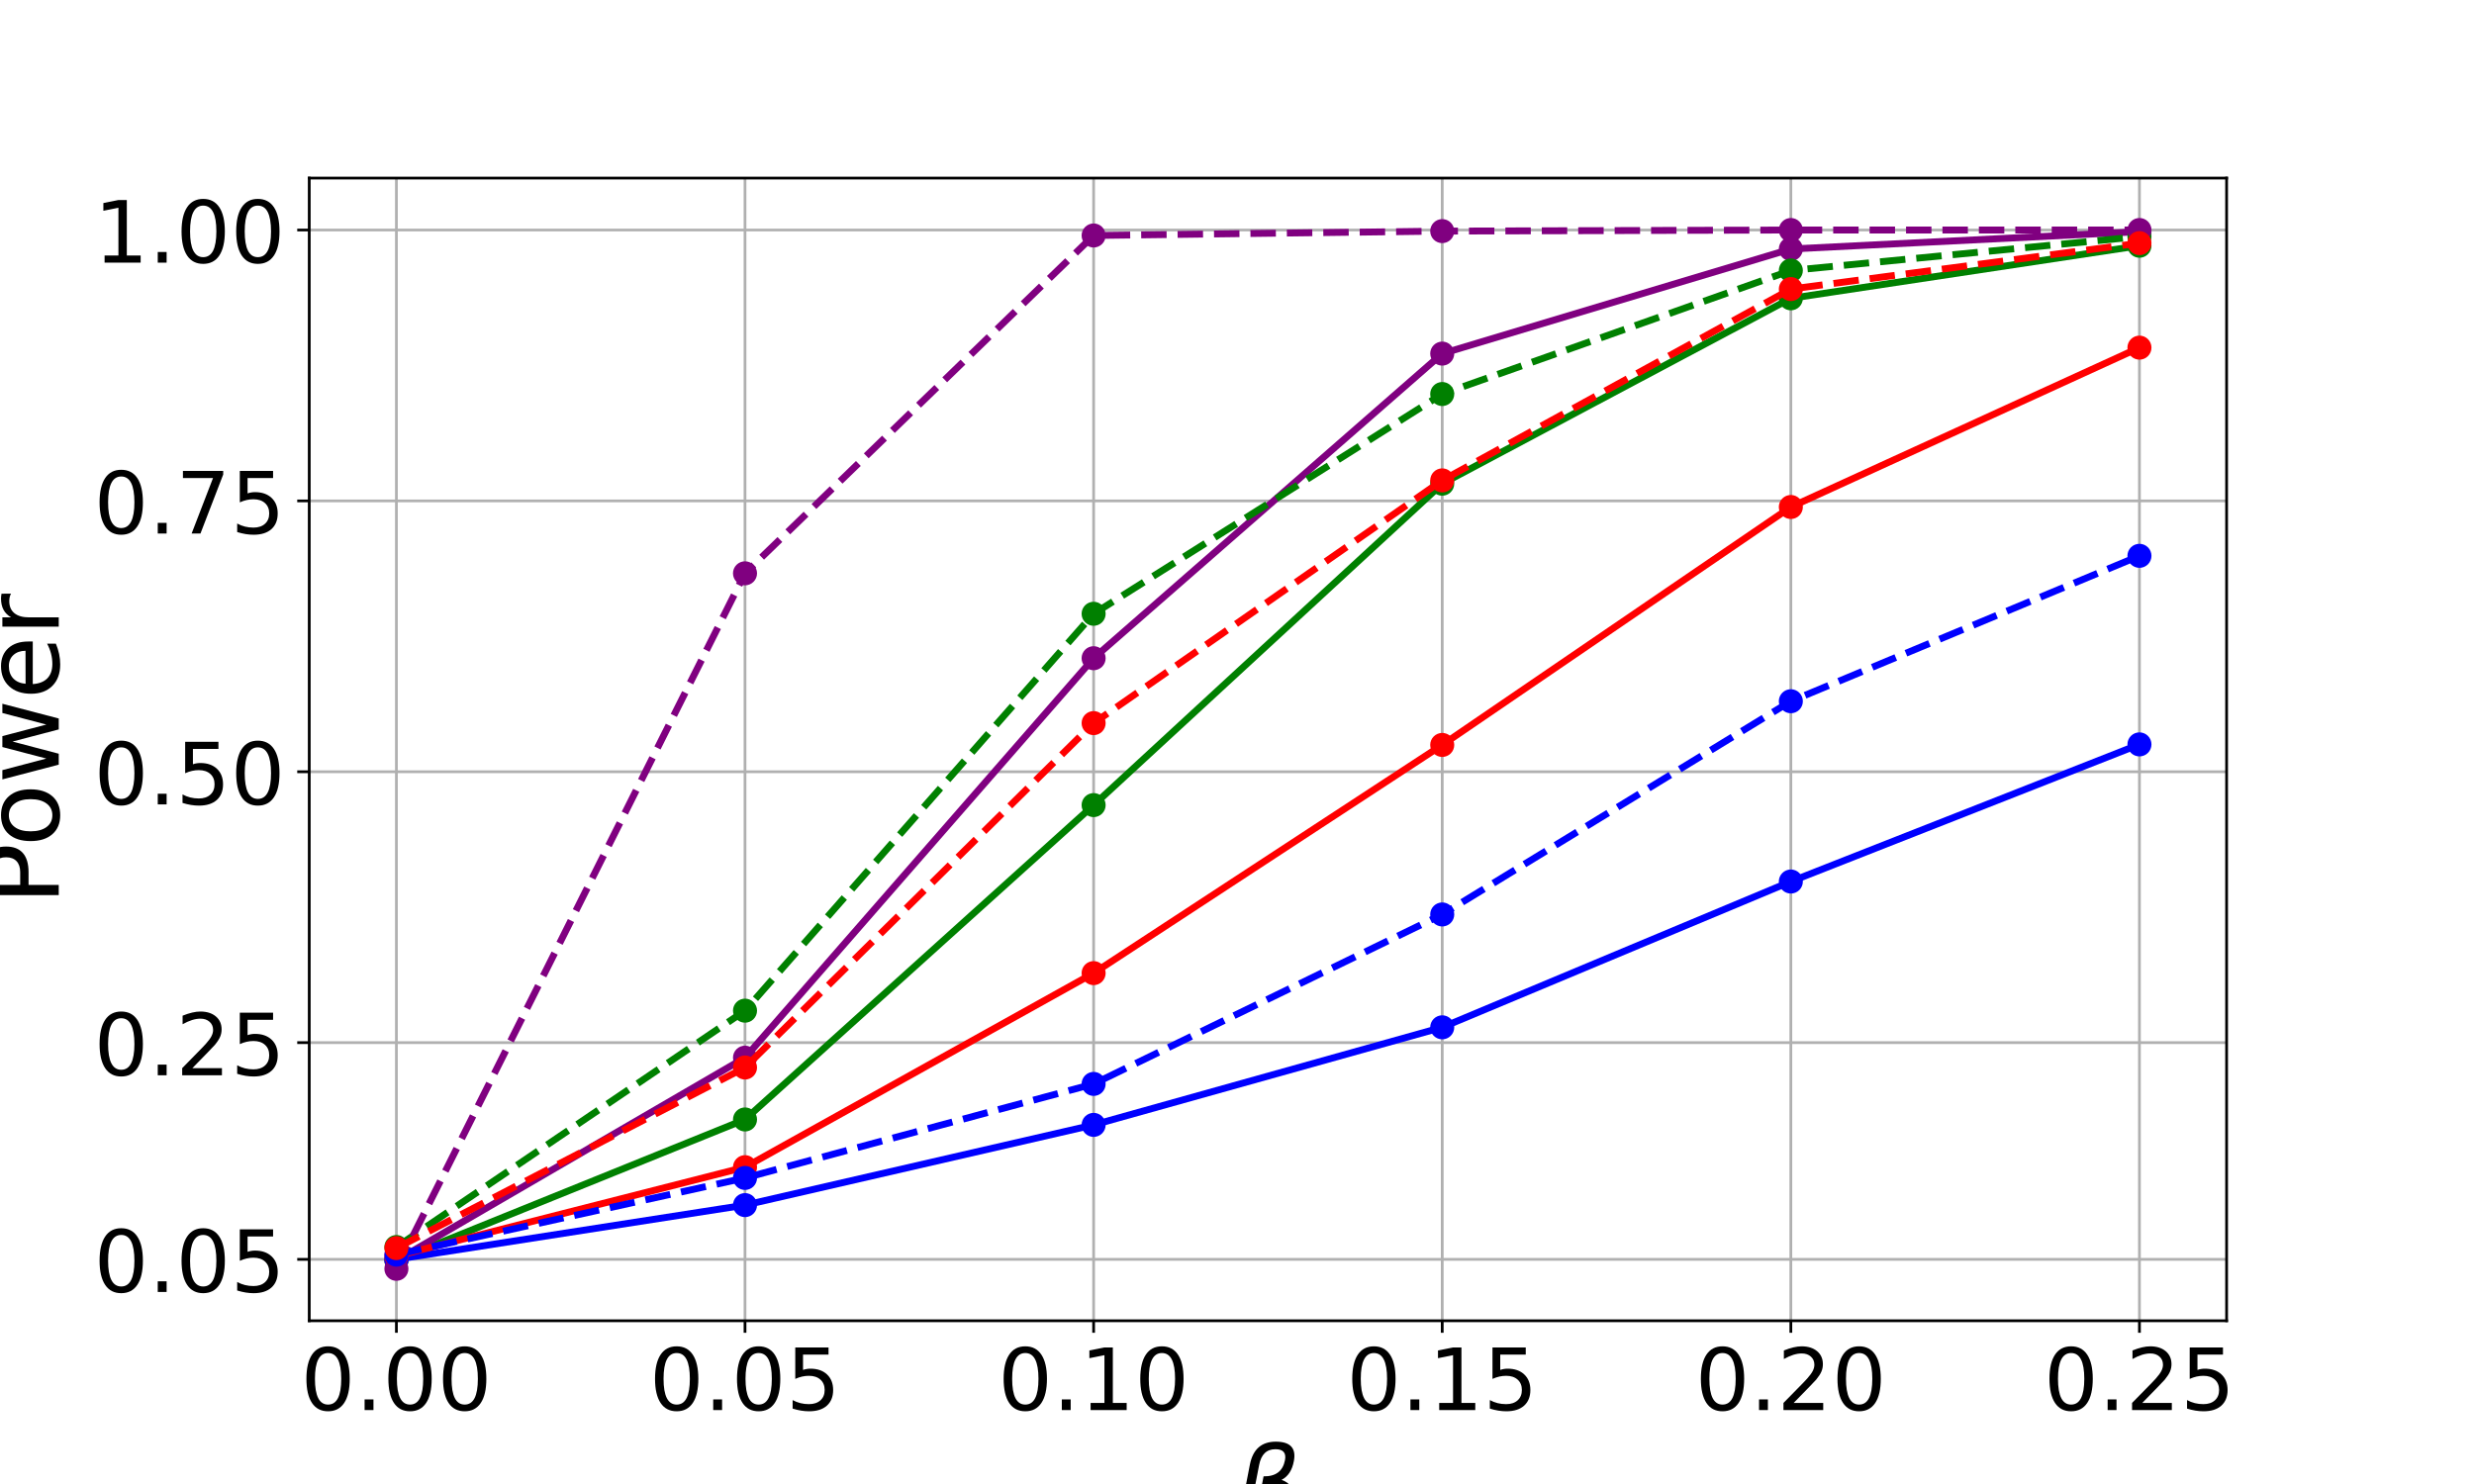
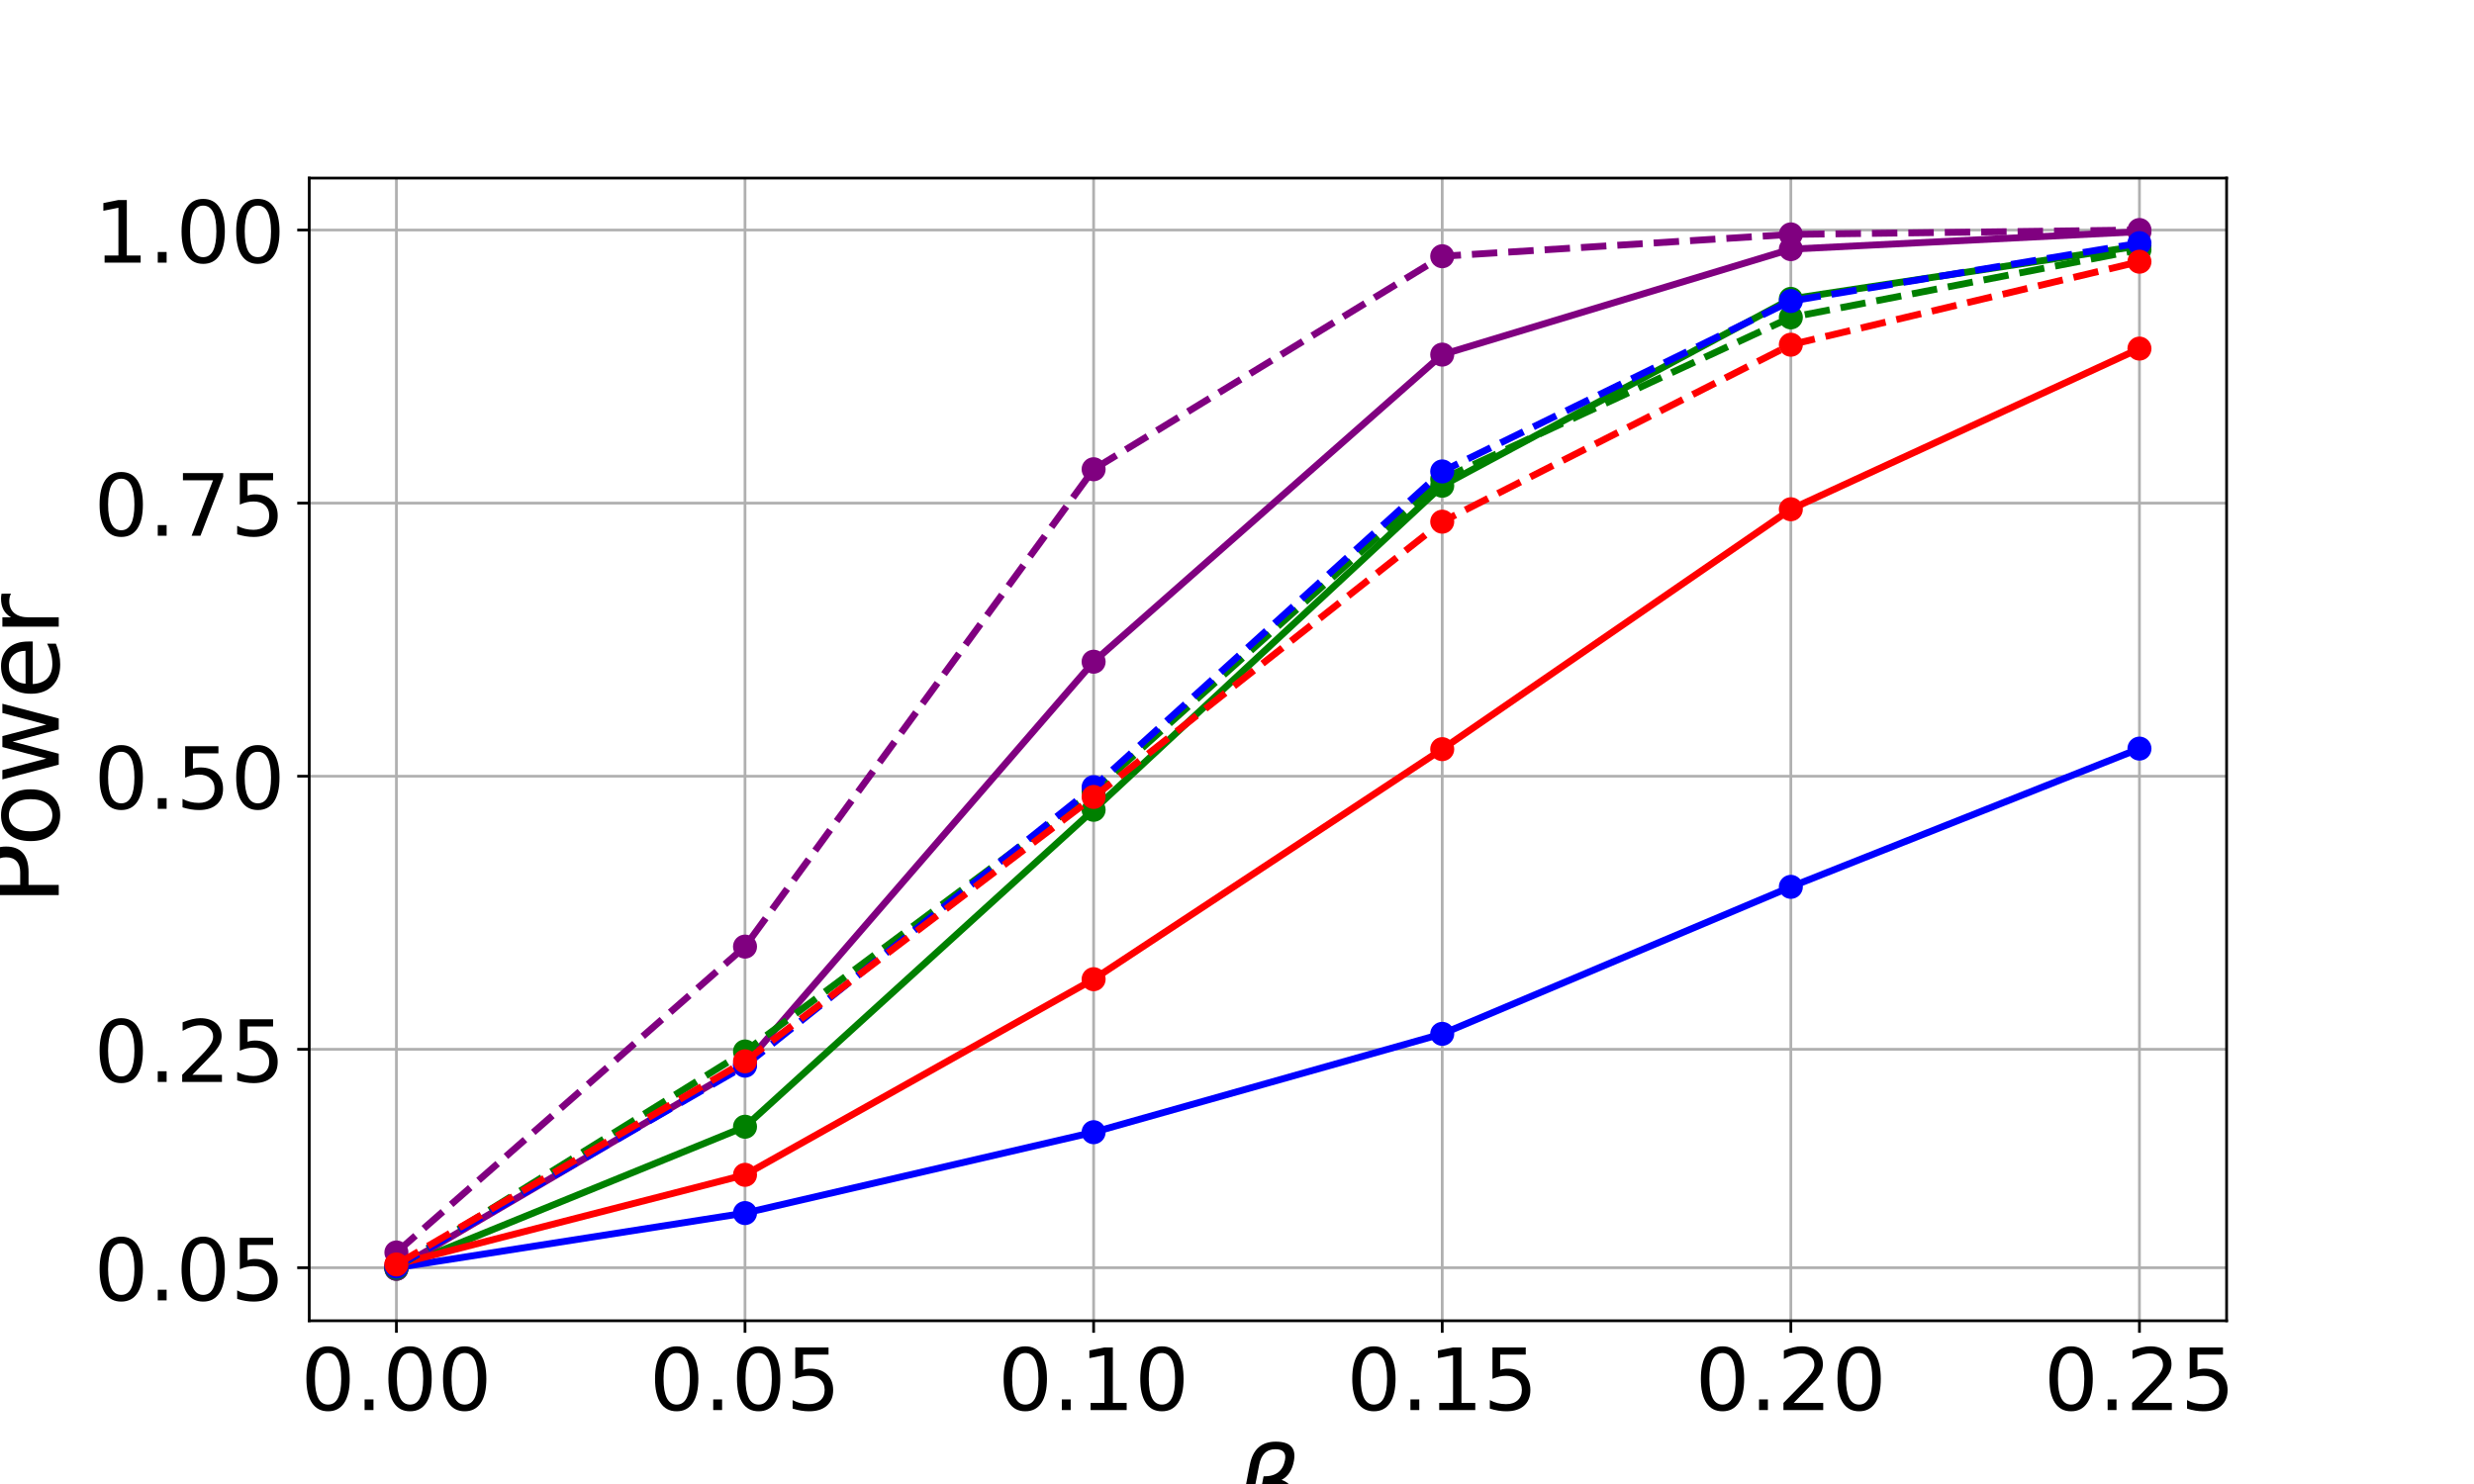
<svg xmlns="http://www.w3.org/2000/svg" xmlns:xlink="http://www.w3.org/1999/xlink" width="720pt" height="432pt" viewBox="0 0 720 432" version="1.1">
  <defs>
    <style type="text/css">*{stroke-linejoin: round; stroke-linecap: butt}</style>
  </defs>
  <g id="figure_1">
    <g id="patch_1">
      <path d="M 0 432  L 720 432  L 720 0  L 0 0  z " style="fill: #ffffff" />
    </g>
    <g id="axes_1">
      <g id="patch_2">
        <path d="M 90 384.48  L 648 384.48  L 648 51.84  L 90 51.84  z " style="fill: #ffffff" />
      </g>
      <g id="matplotlib.axis_1">
        <g id="xtick_1">
          <g id="line2d_1">
-             <path d="M 115.364 384.48  L 115.364 51.84  " clip-path="url(#p84492ae5d0)" style="fill: none; stroke: #b0b0b0; stroke-width: 0.8; stroke-linecap: square" />
+             <path d="M 115.364 384.48  L 115.364 51.84  " clip-path="url(#pf6745b82fd)" style="fill: none; stroke: #b0b0b0; stroke-width: 0.8; stroke-linecap: square" />
          </g>
          <g id="line2d_2">
            <defs>
-               <path id="ma11bbb60e1" d="M 0 0  L 0 3.5  " style="stroke: #000000; stroke-width: 0.8" />
+               <path id="mc4219f2b6f" d="M 0 0  L 0 3.5  " style="stroke: #000000; stroke-width: 0.8" />
            </defs>
            <g>
-               <use xlink:href="#ma11bbb60e1" x="115.364" y="384.48" style="stroke: #000000; stroke-width: 0.8" />
+               <use xlink:href="#mc4219f2b6f" x="115.364" y="384.48" style="stroke: #000000; stroke-width: 0.8" />
            </g>
          </g>
          <g id="text_1">
            <g transform="translate(87.5316 410.4761) scale(0.25 -0.25)">
              <defs>
                <path id="DejaVuSans-30" d="M 2034 4250  Q 1547 4250 1301 3770  Q 1056 3291 1056 2328  Q 1056 1369 1301 889  Q 1547 409 2034 409  Q 2525 409 2770 889  Q 3016 1369 3016 2328  Q 3016 3291 2770 3770  Q 2525 4250 2034 4250  z M 2034 4750  Q 2819 4750 3233 4129  Q 3647 3509 3647 2328  Q 3647 1150 3233 529  Q 2819 -91 2034 -91  Q 1250 -91 836 529  Q 422 1150 422 2328  Q 422 3509 836 4129  Q 1250 4750 2034 4750  z " transform="scale(0.015625)" />
                <path id="DejaVuSans-2e" d="M 684 794  L 1344 794  L 1344 0  L 684 0  L 684 794  z " transform="scale(0.015625)" />
              </defs>
              <use xlink:href="#DejaVuSans-30" />
              <use xlink:href="#DejaVuSans-2e" x="63.623" />
              <use xlink:href="#DejaVuSans-30" x="95.41" />
              <use xlink:href="#DejaVuSans-30" x="159.033" />
            </g>
          </g>
        </g>
        <g id="xtick_2">
          <g id="line2d_3">
-             <path d="M 216.818 384.48  L 216.818 51.84  " clip-path="url(#p84492ae5d0)" style="fill: none; stroke: #b0b0b0; stroke-width: 0.8; stroke-linecap: square" />
+             <path d="M 216.818 384.48  L 216.818 51.84  " clip-path="url(#pf6745b82fd)" style="fill: none; stroke: #b0b0b0; stroke-width: 0.8; stroke-linecap: square" />
          </g>
          <g id="line2d_4">
            <g>
-               <use xlink:href="#ma11bbb60e1" x="216.818" y="384.48" style="stroke: #000000; stroke-width: 0.8" />
+               <use xlink:href="#mc4219f2b6f" x="216.818" y="384.48" style="stroke: #000000; stroke-width: 0.8" />
            </g>
          </g>
          <g id="text_2">
            <g transform="translate(188.9862 410.4761) scale(0.25 -0.25)">
              <defs>
                <path id="DejaVuSans-35" d="M 691 4666  L 3169 4666  L 3169 4134  L 1269 4134  L 1269 2991  Q 1406 3038 1543 3061  Q 1681 3084 1819 3084  Q 2600 3084 3056 2656  Q 3513 2228 3513 1497  Q 3513 744 3044 326  Q 2575 -91 1722 -91  Q 1428 -91 1123 -41  Q 819 9 494 109  L 494 744  Q 775 591 1075 516  Q 1375 441 1709 441  Q 2250 441 2565 725  Q 2881 1009 2881 1497  Q 2881 1984 2565 2268  Q 2250 2553 1709 2553  Q 1456 2553 1204 2497  Q 953 2441 691 2322  L 691 4666  z " transform="scale(0.015625)" />
              </defs>
              <use xlink:href="#DejaVuSans-30" />
              <use xlink:href="#DejaVuSans-2e" x="63.623" />
              <use xlink:href="#DejaVuSans-30" x="95.41" />
              <use xlink:href="#DejaVuSans-35" x="159.033" />
            </g>
          </g>
        </g>
        <g id="xtick_3">
          <g id="line2d_5">
-             <path d="M 318.273 384.48  L 318.273 51.84  " clip-path="url(#p84492ae5d0)" style="fill: none; stroke: #b0b0b0; stroke-width: 0.8; stroke-linecap: square" />
+             <path d="M 318.273 384.48  L 318.273 51.84  " clip-path="url(#pf6745b82fd)" style="fill: none; stroke: #b0b0b0; stroke-width: 0.8; stroke-linecap: square" />
          </g>
          <g id="line2d_6">
            <g>
-               <use xlink:href="#ma11bbb60e1" x="318.273" y="384.48" style="stroke: #000000; stroke-width: 0.8" />
+               <use xlink:href="#mc4219f2b6f" x="318.273" y="384.48" style="stroke: #000000; stroke-width: 0.8" />
            </g>
          </g>
          <g id="text_3">
            <g transform="translate(290.4407 410.4761) scale(0.25 -0.25)">
              <defs>
                <path id="DejaVuSans-31" d="M 794 531  L 1825 531  L 1825 4091  L 703 3866  L 703 4441  L 1819 4666  L 2450 4666  L 2450 531  L 3481 531  L 3481 0  L 794 0  L 794 531  z " transform="scale(0.015625)" />
              </defs>
              <use xlink:href="#DejaVuSans-30" />
              <use xlink:href="#DejaVuSans-2e" x="63.623" />
              <use xlink:href="#DejaVuSans-31" x="95.41" />
              <use xlink:href="#DejaVuSans-30" x="159.033" />
            </g>
          </g>
        </g>
        <g id="xtick_4">
          <g id="line2d_7">
-             <path d="M 419.727 384.48  L 419.727 51.84  " clip-path="url(#p84492ae5d0)" style="fill: none; stroke: #b0b0b0; stroke-width: 0.8; stroke-linecap: square" />
+             <path d="M 419.727 384.48  L 419.727 51.84  " clip-path="url(#pf6745b82fd)" style="fill: none; stroke: #b0b0b0; stroke-width: 0.8; stroke-linecap: square" />
          </g>
          <g id="line2d_8">
            <g>
-               <use xlink:href="#ma11bbb60e1" x="419.727" y="384.48" style="stroke: #000000; stroke-width: 0.8" />
+               <use xlink:href="#mc4219f2b6f" x="419.727" y="384.48" style="stroke: #000000; stroke-width: 0.8" />
            </g>
          </g>
          <g id="text_4">
            <g transform="translate(391.8952 410.4761) scale(0.25 -0.25)">
              <use xlink:href="#DejaVuSans-30" />
              <use xlink:href="#DejaVuSans-2e" x="63.623" />
              <use xlink:href="#DejaVuSans-31" x="95.41" />
              <use xlink:href="#DejaVuSans-35" x="159.033" />
            </g>
          </g>
        </g>
        <g id="xtick_5">
          <g id="line2d_9">
-             <path d="M 521.182 384.48  L 521.182 51.84  " clip-path="url(#p84492ae5d0)" style="fill: none; stroke: #b0b0b0; stroke-width: 0.8; stroke-linecap: square" />
+             <path d="M 521.182 384.48  L 521.182 51.84  " clip-path="url(#pf6745b82fd)" style="fill: none; stroke: #b0b0b0; stroke-width: 0.8; stroke-linecap: square" />
          </g>
          <g id="line2d_10">
            <g>
-               <use xlink:href="#ma11bbb60e1" x="521.182" y="384.48" style="stroke: #000000; stroke-width: 0.8" />
+               <use xlink:href="#mc4219f2b6f" x="521.182" y="384.48" style="stroke: #000000; stroke-width: 0.8" />
            </g>
          </g>
          <g id="text_5">
            <g transform="translate(493.3498 410.4761) scale(0.25 -0.25)">
              <defs>
                <path id="DejaVuSans-32" d="M 1228 531  L 3431 531  L 3431 0  L 469 0  L 469 531  Q 828 903 1448 1529  Q 2069 2156 2228 2338  Q 2531 2678 2651 2914  Q 2772 3150 2772 3378  Q 2772 3750 2511 3984  Q 2250 4219 1831 4219  Q 1534 4219 1204 4116  Q 875 4013 500 3803  L 500 4441  Q 881 4594 1212 4672  Q 1544 4750 1819 4750  Q 2544 4750 2975 4387  Q 3406 4025 3406 3419  Q 3406 3131 3298 2873  Q 3191 2616 2906 2266  Q 2828 2175 2409 1742  Q 1991 1309 1228 531  z " transform="scale(0.015625)" />
              </defs>
              <use xlink:href="#DejaVuSans-30" />
              <use xlink:href="#DejaVuSans-2e" x="63.623" />
              <use xlink:href="#DejaVuSans-32" x="95.41" />
              <use xlink:href="#DejaVuSans-30" x="159.033" />
            </g>
          </g>
        </g>
        <g id="xtick_6">
          <g id="line2d_11">
-             <path d="M 622.636 384.48  L 622.636 51.84  " clip-path="url(#p84492ae5d0)" style="fill: none; stroke: #b0b0b0; stroke-width: 0.8; stroke-linecap: square" />
+             <path d="M 622.636 384.48  L 622.636 51.84  " clip-path="url(#pf6745b82fd)" style="fill: none; stroke: #b0b0b0; stroke-width: 0.8; stroke-linecap: square" />
          </g>
          <g id="line2d_12">
            <g>
-               <use xlink:href="#ma11bbb60e1" x="622.636" y="384.48" style="stroke: #000000; stroke-width: 0.8" />
+               <use xlink:href="#mc4219f2b6f" x="622.636" y="384.48" style="stroke: #000000; stroke-width: 0.8" />
            </g>
          </g>
          <g id="text_6">
            <g transform="translate(594.8043 410.4761) scale(0.25 -0.25)">
              <use xlink:href="#DejaVuSans-30" />
              <use xlink:href="#DejaVuSans-2e" x="63.623" />
              <use xlink:href="#DejaVuSans-32" x="95.41" />
              <use xlink:href="#DejaVuSans-35" x="159.033" />
            </g>
          </g>
        </g>
        <g id="text_7">
          <g transform="translate(359.4 442.7753) scale(0.3 -0.3)">
            <defs>
              <path id="DejaVuSans-Oblique-3b2" d="M 872 216  L 572 -1331  L -6 -1331  L 928 3478  Q 1206 4903 2538 4903  Q 3888 4903 3659 3700  Q 3503 2844 2894 2531  Q 3713 2250 3553 1416  Q 3272 -69 1759 -66  Q 1097 -63 872 216  z M 1019 966  Q 1259 422 1875 425  Q 2775 425 2966 1406  Q 3138 2288 1675 2219  L 1778 2750  Q 2909 2731 3106 3750  Q 3241 4438 2509 4434  Q 1691 4434 1503 3459  L 1019 966  z " transform="scale(0.015625)" />
            </defs>
            <use xlink:href="#DejaVuSans-Oblique-3b2" transform="translate(0 0.390625)" />
          </g>
        </g>
      </g>
      <g id="matplotlib.axis_2">
        <g id="ytick_1">
          <g id="line2d_13">
-             <path d="M 90 303.517  L 648 303.517  " clip-path="url(#p84492ae5d0)" style="fill: none; stroke: #b0b0b0; stroke-width: 0.8; stroke-linecap: square" />
+             <path d="M 90 305.452  L 648 305.452  " clip-path="url(#pf6745b82fd)" style="fill: none; stroke: #b0b0b0; stroke-width: 0.8; stroke-linecap: square" />
          </g>
          <g id="line2d_14">
            <defs>
-               <path id="mfe986f8f36" d="M 0 0  L -3.5 0  " style="stroke: #000000; stroke-width: 0.8" />
+               <path id="ma08d85ede3" d="M 0 0  L -3.5 0  " style="stroke: #000000; stroke-width: 0.8" />
            </defs>
            <g>
-               <use xlink:href="#mfe986f8f36" x="90" y="303.517" style="stroke: #000000; stroke-width: 0.8" />
+               <use xlink:href="#ma08d85ede3" x="90" y="305.452" style="stroke: #000000; stroke-width: 0.8" />
            </g>
          </g>
          <g id="text_8">
-             <g transform="translate(27.33594 313.0154) scale(0.25 -0.25)">
+             <g transform="translate(27.33594 314.95) scale(0.25 -0.25)">
              <use xlink:href="#DejaVuSans-30" />
              <use xlink:href="#DejaVuSans-2e" x="63.623" />
              <use xlink:href="#DejaVuSans-32" x="95.41" />
              <use xlink:href="#DejaVuSans-35" x="159.033" />
            </g>
          </g>
        </g>
        <g id="ytick_2">
          <g id="line2d_15">
-             <path d="M 90 224.665  L 648 224.665  " clip-path="url(#p84492ae5d0)" style="fill: none; stroke: #b0b0b0; stroke-width: 0.8; stroke-linecap: square" />
+             <path d="M 90 225.955  L 648 225.955  " clip-path="url(#pf6745b82fd)" style="fill: none; stroke: #b0b0b0; stroke-width: 0.8; stroke-linecap: square" />
          </g>
          <g id="line2d_16">
            <g>
-               <use xlink:href="#mfe986f8f36" x="90" y="224.665" style="stroke: #000000; stroke-width: 0.8" />
+               <use xlink:href="#ma08d85ede3" x="90" y="225.955" style="stroke: #000000; stroke-width: 0.8" />
            </g>
          </g>
          <g id="text_9">
-             <g transform="translate(27.33594 234.163) scale(0.25 -0.25)">
+             <g transform="translate(27.33594 235.4527) scale(0.25 -0.25)">
              <use xlink:href="#DejaVuSans-30" />
              <use xlink:href="#DejaVuSans-2e" x="63.623" />
              <use xlink:href="#DejaVuSans-35" x="95.41" />
              <use xlink:href="#DejaVuSans-30" x="159.033" />
            </g>
          </g>
        </g>
        <g id="ytick_3">
          <g id="line2d_17">
-             <path d="M 90 145.812  L 648 145.812  " clip-path="url(#p84492ae5d0)" style="fill: none; stroke: #b0b0b0; stroke-width: 0.8; stroke-linecap: square" />
+             <path d="M 90 146.457  L 648 146.457  " clip-path="url(#pf6745b82fd)" style="fill: none; stroke: #b0b0b0; stroke-width: 0.8; stroke-linecap: square" />
          </g>
          <g id="line2d_18">
            <g>
-               <use xlink:href="#mfe986f8f36" x="90" y="145.812" style="stroke: #000000; stroke-width: 0.8" />
+               <use xlink:href="#ma08d85ede3" x="90" y="146.457" style="stroke: #000000; stroke-width: 0.8" />
            </g>
          </g>
          <g id="text_10">
-             <g transform="translate(27.33594 155.3105) scale(0.25 -0.25)">
+             <g transform="translate(27.33594 155.9554) scale(0.25 -0.25)">
              <defs>
                <path id="DejaVuSans-37" d="M 525 4666  L 3525 4666  L 3525 4397  L 1831 0  L 1172 0  L 2766 4134  L 525 4134  L 525 4666  z " transform="scale(0.015625)" />
              </defs>
              <use xlink:href="#DejaVuSans-30" />
              <use xlink:href="#DejaVuSans-2e" x="63.623" />
              <use xlink:href="#DejaVuSans-37" x="95.41" />
              <use xlink:href="#DejaVuSans-35" x="159.033" />
            </g>
          </g>
        </g>
        <g id="ytick_4">
          <g id="line2d_19">
-             <path d="M 90 66.96  L 648 66.96  " clip-path="url(#p84492ae5d0)" style="fill: none; stroke: #b0b0b0; stroke-width: 0.8; stroke-linecap: square" />
+             <path d="M 90 66.96  L 648 66.96  " clip-path="url(#pf6745b82fd)" style="fill: none; stroke: #b0b0b0; stroke-width: 0.8; stroke-linecap: square" />
          </g>
          <g id="line2d_20">
            <g>
-               <use xlink:href="#mfe986f8f36" x="90" y="66.96" style="stroke: #000000; stroke-width: 0.8" />
+               <use xlink:href="#ma08d85ede3" x="90" y="66.96" style="stroke: #000000; stroke-width: 0.8" />
            </g>
          </g>
          <g id="text_11">
            <g transform="translate(27.33594 76.45805) scale(0.25 -0.25)">
              <use xlink:href="#DejaVuSans-31" />
              <use xlink:href="#DejaVuSans-2e" x="63.623" />
              <use xlink:href="#DejaVuSans-30" x="95.41" />
              <use xlink:href="#DejaVuSans-30" x="159.033" />
            </g>
          </g>
        </g>
        <g id="ytick_5">
          <g id="line2d_21">
-             <path d="M 90 366.599  L 648 366.599  " clip-path="url(#p84492ae5d0)" style="fill: none; stroke: #b0b0b0; stroke-width: 0.8; stroke-linecap: square" />
+             <path d="M 90 369.05  L 648 369.05  " clip-path="url(#pf6745b82fd)" style="fill: none; stroke: #b0b0b0; stroke-width: 0.8; stroke-linecap: square" />
          </g>
          <g id="line2d_22">
            <g>
-               <use xlink:href="#mfe986f8f36" x="90" y="366.599" style="stroke: #000000; stroke-width: 0.8" />
+               <use xlink:href="#ma08d85ede3" x="90" y="369.05" style="stroke: #000000; stroke-width: 0.8" />
            </g>
          </g>
          <g id="text_12">
-             <g transform="translate(27.33594 376.0974) scale(0.25 -0.25)">
+             <g transform="translate(27.33594 378.5479) scale(0.25 -0.25)">
              <use xlink:href="#DejaVuSans-30" />
              <use xlink:href="#DejaVuSans-2e" x="63.623" />
              <use xlink:href="#DejaVuSans-30" x="95.41" />
              <use xlink:href="#DejaVuSans-35" x="159.033" />
            </g>
          </g>
        </g>
        <g id="text_13">
          <g transform="translate(17.09688 263.5022) rotate(-90) scale(0.3 -0.3)">
            <defs>
              <path id="DejaVuSans-50" d="M 1259 4147  L 1259 2394  L 2053 2394  Q 2494 2394 2734 2622  Q 2975 2850 2975 3272  Q 2975 3691 2734 3919  Q 2494 4147 2053 4147  L 1259 4147  z M 628 4666  L 2053 4666  Q 2838 4666 3239 4311  Q 3641 3956 3641 3272  Q 3641 2581 3239 2228  Q 2838 1875 2053 1875  L 1259 1875  L 1259 0  L 628 0  L 628 4666  z " transform="scale(0.015625)" />
              <path id="DejaVuSans-6f" d="M 1959 3097  Q 1497 3097 1228 2736  Q 959 2375 959 1747  Q 959 1119 1226 758  Q 1494 397 1959 397  Q 2419 397 2687 759  Q 2956 1122 2956 1747  Q 2956 2369 2687 2733  Q 2419 3097 1959 3097  z M 1959 3584  Q 2709 3584 3137 3096  Q 3566 2609 3566 1747  Q 3566 888 3137 398  Q 2709 -91 1959 -91  Q 1206 -91 779 398  Q 353 888 353 1747  Q 353 2609 779 3096  Q 1206 3584 1959 3584  z " transform="scale(0.015625)" />
              <path id="DejaVuSans-77" d="M 269 3500  L 844 3500  L 1563 769  L 2278 3500  L 2956 3500  L 3675 769  L 4391 3500  L 4966 3500  L 4050 0  L 3372 0  L 2619 2869  L 1863 0  L 1184 0  L 269 3500  z " transform="scale(0.015625)" />
              <path id="DejaVuSans-65" d="M 3597 1894  L 3597 1613  L 953 1613  Q 991 1019 1311 708  Q 1631 397 2203 397  Q 2534 397 2845 478  Q 3156 559 3463 722  L 3463 178  Q 3153 47 2828 -22  Q 2503 -91 2169 -91  Q 1331 -91 842 396  Q 353 884 353 1716  Q 353 2575 817 3079  Q 1281 3584 2069 3584  Q 2775 3584 3186 3129  Q 3597 2675 3597 1894  z M 3022 2063  Q 3016 2534 2758 2815  Q 2500 3097 2075 3097  Q 1594 3097 1305 2825  Q 1016 2553 972 2059  L 3022 2063  z " transform="scale(0.015625)" />
              <path id="DejaVuSans-72" d="M 2631 2963  Q 2534 3019 2420 3045  Q 2306 3072 2169 3072  Q 1681 3072 1420 2755  Q 1159 2438 1159 1844  L 1159 0  L 581 0  L 581 3500  L 1159 3500  L 1159 2956  Q 1341 3275 1631 3429  Q 1922 3584 2338 3584  Q 2397 3584 2469 3576  Q 2541 3569 2628 3553  L 2631 2963  z " transform="scale(0.015625)" />
            </defs>
            <use xlink:href="#DejaVuSans-50" />
            <use xlink:href="#DejaVuSans-6f" x="56.678" />
            <use xlink:href="#DejaVuSans-77" x="117.859" />
            <use xlink:href="#DejaVuSans-65" x="199.646" />
            <use xlink:href="#DejaVuSans-72" x="261.17" />
          </g>
        </g>
      </g>
      <g id="line2d_23">
-         <path d="M 115.364 366.907  L 216.818 325.883  L 318.273 234.369  L 419.727 140.803  L 521.182 86.841  L 622.636 71.536  " clip-path="url(#p84492ae5d0)" style="fill: none; stroke: #008000; stroke-width: 2; stroke-linecap: square" />
+         <path d="M 115.364 369.36  L 216.818 328.001  L 318.273 235.738  L 419.727 141.407  L 521.182 87.003  L 622.636 71.573  " clip-path="url(#pf6745b82fd)" style="fill: none; stroke: #008000; stroke-width: 2; stroke-linecap: square" />
        <defs>
-           <path id="mbf6ff8bf84" d="M 0 3  C 0.796 3 1.559 2.684 2.121 2.121  C 2.684 1.559 3 0.796 3 0  C 3 -0.796 2.684 -1.559 2.121 -2.121  C 1.559 -2.684 0.796 -3 0 -3  C -0.796 -3 -1.559 -2.684 -2.121 -2.121  C -2.684 -1.559 -3 -0.796 -3 0  C -3 0.796 -2.684 1.559 -2.121 2.121  C -1.559 2.684 -0.796 3 0 3  z " style="stroke: #008000" />
+           <path id="me58505fbe2" d="M 0 3  C 0.796 3 1.559 2.684 2.121 2.121  C 2.684 1.559 3 0.796 3 0  C 3 -0.796 2.684 -1.559 2.121 -2.121  C 1.559 -2.684 0.796 -3 0 -3  C -0.796 -3 -1.559 -2.684 -2.121 -2.121  C -2.684 -1.559 -3 -0.796 -3 0  C -3 0.796 -2.684 1.559 -2.121 2.121  C -1.559 2.684 -0.796 3 0 3  z " style="stroke: #008000" />
        </defs>
-         <g clip-path="url(#p84492ae5d0)">
-           <use xlink:href="#mbf6ff8bf84" x="115.364" y="366.907" style="fill: #008000; stroke: #008000" />
-           <use xlink:href="#mbf6ff8bf84" x="216.818" y="325.883" style="fill: #008000; stroke: #008000" />
-           <use xlink:href="#mbf6ff8bf84" x="318.273" y="234.369" style="fill: #008000; stroke: #008000" />
-           <use xlink:href="#mbf6ff8bf84" x="419.727" y="140.803" style="fill: #008000; stroke: #008000" />
-           <use xlink:href="#mbf6ff8bf84" x="521.182" y="86.841" style="fill: #008000; stroke: #008000" />
-           <use xlink:href="#mbf6ff8bf84" x="622.636" y="71.536" style="fill: #008000; stroke: #008000" />
+         <g clip-path="url(#pf6745b82fd)">
+           <use xlink:href="#me58505fbe2" x="115.364" y="369.36" style="fill: #008000; stroke: #008000" />
+           <use xlink:href="#me58505fbe2" x="216.818" y="328.001" style="fill: #008000; stroke: #008000" />
+           <use xlink:href="#me58505fbe2" x="318.273" y="235.738" style="fill: #008000; stroke: #008000" />
+           <use xlink:href="#me58505fbe2" x="419.727" y="141.407" style="fill: #008000; stroke: #008000" />
+           <use xlink:href="#me58505fbe2" x="521.182" y="87.003" style="fill: #008000; stroke: #008000" />
+           <use xlink:href="#me58505fbe2" x="622.636" y="71.573" style="fill: #008000; stroke: #008000" />
        </g>
      </g>
      <g id="line2d_24">
-         <path d="M 115.364 366.907  L 216.818 307.896  L 318.273 191.609  L 419.727 102.935  L 521.182 72.482  L 622.636 67.433  " clip-path="url(#p84492ae5d0)" style="fill: none; stroke: #800080; stroke-width: 2; stroke-linecap: square" />
+         <path d="M 115.364 369.36  L 216.818 309.866  L 318.273 192.629  L 419.727 103.229  L 521.182 72.528  L 622.636 67.437  " clip-path="url(#pf6745b82fd)" style="fill: none; stroke: #800080; stroke-width: 2; stroke-linecap: square" />
        <defs>
-           <path id="mc778db29f8" d="M 0 3  C 0.796 3 1.559 2.684 2.121 2.121  C 2.684 1.559 3 0.796 3 0  C 3 -0.796 2.684 -1.559 2.121 -2.121  C 1.559 -2.684 0.796 -3 0 -3  C -0.796 -3 -1.559 -2.684 -2.121 -2.121  C -2.684 -1.559 -3 -0.796 -3 0  C -3 0.796 -2.684 1.559 -2.121 2.121  C -1.559 2.684 -0.796 3 0 3  z " style="stroke: #800080" />
+           <path id="m5eb8c390d1" d="M 0 3  C 0.796 3 1.559 2.684 2.121 2.121  C 2.684 1.559 3 0.796 3 0  C 3 -0.796 2.684 -1.559 2.121 -2.121  C 1.559 -2.684 0.796 -3 0 -3  C -0.796 -3 -1.559 -2.684 -2.121 -2.121  C -2.684 -1.559 -3 -0.796 -3 0  C -3 0.796 -2.684 1.559 -2.121 2.121  C -1.559 2.684 -0.796 3 0 3  z " style="stroke: #800080" />
        </defs>
-         <g clip-path="url(#p84492ae5d0)">
-           <use xlink:href="#mc778db29f8" x="115.364" y="366.907" style="fill: #800080; stroke: #800080" />
-           <use xlink:href="#mc778db29f8" x="216.818" y="307.896" style="fill: #800080; stroke: #800080" />
-           <use xlink:href="#mc778db29f8" x="318.273" y="191.609" style="fill: #800080; stroke: #800080" />
-           <use xlink:href="#mc778db29f8" x="419.727" y="102.935" style="fill: #800080; stroke: #800080" />
-           <use xlink:href="#mc778db29f8" x="521.182" y="72.482" style="fill: #800080; stroke: #800080" />
-           <use xlink:href="#mc778db29f8" x="622.636" y="67.433" style="fill: #800080; stroke: #800080" />
+         <g clip-path="url(#pf6745b82fd)">
+           <use xlink:href="#m5eb8c390d1" x="115.364" y="369.36" style="fill: #800080; stroke: #800080" />
+           <use xlink:href="#m5eb8c390d1" x="216.818" y="309.866" style="fill: #800080; stroke: #800080" />
+           <use xlink:href="#m5eb8c390d1" x="318.273" y="192.629" style="fill: #800080; stroke: #800080" />
+           <use xlink:href="#m5eb8c390d1" x="419.727" y="103.229" style="fill: #800080; stroke: #800080" />
+           <use xlink:href="#m5eb8c390d1" x="521.182" y="72.528" style="fill: #800080; stroke: #800080" />
+           <use xlink:href="#m5eb8c390d1" x="622.636" y="67.437" style="fill: #800080; stroke: #800080" />
        </g>
      </g>
      <g id="line2d_25">
-         <path d="M 115.364 366.591  L 216.818 350.813  L 318.273 327.461  L 419.727 299.06  L 521.182 256.616  L 622.636 216.697  " clip-path="url(#p84492ae5d0)" style="fill: none; stroke: #0000ff; stroke-width: 2; stroke-linecap: square" />
+         <path d="M 115.364 369.042  L 216.818 353.134  L 318.273 329.591  L 419.727 300.958  L 521.182 258.167  L 622.636 217.921  " clip-path="url(#pf6745b82fd)" style="fill: none; stroke: #0000ff; stroke-width: 2; stroke-linecap: square" />
        <defs>
-           <path id="m1245f32ec4" d="M 0 3  C 0.796 3 1.559 2.684 2.121 2.121  C 2.684 1.559 3 0.796 3 0  C 3 -0.796 2.684 -1.559 2.121 -2.121  C 1.559 -2.684 0.796 -3 0 -3  C -0.796 -3 -1.559 -2.684 -2.121 -2.121  C -2.684 -1.559 -3 -0.796 -3 0  C -3 0.796 -2.684 1.559 -2.121 2.121  C -1.559 2.684 -0.796 3 0 3  z " style="stroke: #0000ff" />
+           <path id="md5f69e12bc" d="M 0 3  C 0.796 3 1.559 2.684 2.121 2.121  C 2.684 1.559 3 0.796 3 0  C 3 -0.796 2.684 -1.559 2.121 -2.121  C 1.559 -2.684 0.796 -3 0 -3  C -0.796 -3 -1.559 -2.684 -2.121 -2.121  C -2.684 -1.559 -3 -0.796 -3 0  C -3 0.796 -2.684 1.559 -2.121 2.121  C -1.559 2.684 -0.796 3 0 3  z " style="stroke: #0000ff" />
        </defs>
-         <g clip-path="url(#p84492ae5d0)">
-           <use xlink:href="#m1245f32ec4" x="115.364" y="366.591" style="fill: #0000ff; stroke: #0000ff" />
-           <use xlink:href="#m1245f32ec4" x="216.818" y="350.813" style="fill: #0000ff; stroke: #0000ff" />
-           <use xlink:href="#m1245f32ec4" x="318.273" y="327.461" style="fill: #0000ff; stroke: #0000ff" />
-           <use xlink:href="#m1245f32ec4" x="419.727" y="299.06" style="fill: #0000ff; stroke: #0000ff" />
-           <use xlink:href="#m1245f32ec4" x="521.182" y="256.616" style="fill: #0000ff; stroke: #0000ff" />
-           <use xlink:href="#m1245f32ec4" x="622.636" y="216.697" style="fill: #0000ff; stroke: #0000ff" />
+         <g clip-path="url(#pf6745b82fd)">
+           <use xlink:href="#md5f69e12bc" x="115.364" y="369.042" style="fill: #0000ff; stroke: #0000ff" />
+           <use xlink:href="#md5f69e12bc" x="216.818" y="353.134" style="fill: #0000ff; stroke: #0000ff" />
+           <use xlink:href="#md5f69e12bc" x="318.273" y="329.591" style="fill: #0000ff; stroke: #0000ff" />
+           <use xlink:href="#md5f69e12bc" x="419.727" y="300.958" style="fill: #0000ff; stroke: #0000ff" />
+           <use xlink:href="#md5f69e12bc" x="521.182" y="258.167" style="fill: #0000ff; stroke: #0000ff" />
+           <use xlink:href="#md5f69e12bc" x="622.636" y="217.921" style="fill: #0000ff; stroke: #0000ff" />
        </g>
      </g>
      <g id="line2d_26">
-         <path d="M 115.364 365.645  L 216.818 339.768  L 318.273 283.282  L 419.727 216.855  L 521.182 147.588  L 622.636 101.199  " clip-path="url(#p84492ae5d0)" style="fill: none; stroke: #ff0000; stroke-width: 2; stroke-linecap: square" />
+         <path d="M 115.364 368.087  L 216.818 341.999  L 318.273 285.051  L 419.727 218.08  L 521.182 148.247  L 622.636 101.479  " clip-path="url(#pf6745b82fd)" style="fill: none; stroke: #ff0000; stroke-width: 2; stroke-linecap: square" />
        <defs>
-           <path id="m647af2b170" d="M 0 3  C 0.796 3 1.559 2.684 2.121 2.121  C 2.684 1.559 3 0.796 3 0  C 3 -0.796 2.684 -1.559 2.121 -2.121  C 1.559 -2.684 0.796 -3 0 -3  C -0.796 -3 -1.559 -2.684 -2.121 -2.121  C -2.684 -1.559 -3 -0.796 -3 0  C -3 0.796 -2.684 1.559 -2.121 2.121  C -1.559 2.684 -0.796 3 0 3  z " style="stroke: #ff0000" />
+           <path id="me2d56538f0" d="M 0 3  C 0.796 3 1.559 2.684 2.121 2.121  C 2.684 1.559 3 0.796 3 0  C 3 -0.796 2.684 -1.559 2.121 -2.121  C 1.559 -2.684 0.796 -3 0 -3  C -0.796 -3 -1.559 -2.684 -2.121 -2.121  C -2.684 -1.559 -3 -0.796 -3 0  C -3 0.796 -2.684 1.559 -2.121 2.121  C -1.559 2.684 -0.796 3 0 3  z " style="stroke: #ff0000" />
        </defs>
-         <g clip-path="url(#p84492ae5d0)">
-           <use xlink:href="#m647af2b170" x="115.364" y="365.645" style="fill: #ff0000; stroke: #ff0000" />
-           <use xlink:href="#m647af2b170" x="216.818" y="339.768" style="fill: #ff0000; stroke: #ff0000" />
-           <use xlink:href="#m647af2b170" x="318.273" y="283.282" style="fill: #ff0000; stroke: #ff0000" />
-           <use xlink:href="#m647af2b170" x="419.727" y="216.855" style="fill: #ff0000; stroke: #ff0000" />
-           <use xlink:href="#m647af2b170" x="521.182" y="147.588" style="fill: #ff0000; stroke: #ff0000" />
-           <use xlink:href="#m647af2b170" x="622.636" y="101.199" style="fill: #ff0000; stroke: #ff0000" />
+         <g clip-path="url(#pf6745b82fd)">
+           <use xlink:href="#me2d56538f0" x="115.364" y="368.087" style="fill: #ff0000; stroke: #ff0000" />
+           <use xlink:href="#me2d56538f0" x="216.818" y="341.999" style="fill: #ff0000; stroke: #ff0000" />
+           <use xlink:href="#me2d56538f0" x="318.273" y="285.051" style="fill: #ff0000; stroke: #ff0000" />
+           <use xlink:href="#me2d56538f0" x="419.727" y="218.08" style="fill: #ff0000; stroke: #ff0000" />
+           <use xlink:href="#me2d56538f0" x="521.182" y="148.247" style="fill: #ff0000; stroke: #ff0000" />
+           <use xlink:href="#me2d56538f0" x="622.636" y="101.479" style="fill: #ff0000; stroke: #ff0000" />
        </g>
      </g>
      <g id="line2d_27">
-         <path d="M 115.364 363.014  L 216.818 294.208  L 318.273 178.674  L 419.727 114.701  L 521.182 78.736  L 622.636 68.87  " clip-path="url(#p84492ae5d0)" style="fill: none; stroke-dasharray: 7.4,3.2; stroke-dashoffset: 0; stroke: #008000; stroke-width: 2" />
-         <g clip-path="url(#p84492ae5d0)">
-           <use xlink:href="#mbf6ff8bf84" x="115.364" y="363.014" style="fill: #008000; stroke: #008000" />
-           <use xlink:href="#mbf6ff8bf84" x="216.818" y="294.208" style="fill: #008000; stroke: #008000" />
-           <use xlink:href="#mbf6ff8bf84" x="318.273" y="178.674" style="fill: #008000; stroke: #008000" />
-           <use xlink:href="#mbf6ff8bf84" x="419.727" y="114.701" style="fill: #008000; stroke: #008000" />
-           <use xlink:href="#mbf6ff8bf84" x="521.182" y="78.736" style="fill: #008000; stroke: #008000" />
-           <use xlink:href="#mbf6ff8bf84" x="622.636" y="68.87" style="fill: #008000; stroke: #008000" />
+         <path d="M 115.364 369.05  L 216.818 306.088  L 318.273 230.406  L 419.727 139.462  L 521.182 92.399  L 622.636 72.684  " clip-path="url(#pf6745b82fd)" style="fill: none; stroke-dasharray: 7.4,3.2; stroke-dashoffset: 0; stroke: #008000; stroke-width: 2" />
+         <g clip-path="url(#pf6745b82fd)">
+           <use xlink:href="#me58505fbe2" x="115.364" y="369.05" style="fill: #008000; stroke: #008000" />
+           <use xlink:href="#me58505fbe2" x="216.818" y="306.088" style="fill: #008000; stroke: #008000" />
+           <use xlink:href="#me58505fbe2" x="318.273" y="230.406" style="fill: #008000; stroke: #008000" />
+           <use xlink:href="#me58505fbe2" x="419.727" y="139.462" style="fill: #008000; stroke: #008000" />
+           <use xlink:href="#me58505fbe2" x="521.182" y="92.399" style="fill: #008000; stroke: #008000" />
+           <use xlink:href="#me58505fbe2" x="622.636" y="72.684" style="fill: #008000; stroke: #008000" />
        </g>
      </g>
      <g id="line2d_28">
-         <path d="M 115.364 369.36  L 216.818 166.898  L 318.273 68.551  L 419.727 67.278  L 521.182 66.96  L 622.636 66.96  " clip-path="url(#p84492ae5d0)" style="fill: none; stroke-dasharray: 7.4,3.2; stroke-dashoffset: 0; stroke: #800080; stroke-width: 2" />
-         <g clip-path="url(#p84492ae5d0)">
-           <use xlink:href="#mc778db29f8" x="115.364" y="369.36" style="fill: #800080; stroke: #800080" />
-           <use xlink:href="#mc778db29f8" x="216.818" y="166.898" style="fill: #800080; stroke: #800080" />
-           <use xlink:href="#mc778db29f8" x="318.273" y="68.551" style="fill: #800080; stroke: #800080" />
-           <use xlink:href="#mc778db29f8" x="419.727" y="67.278" style="fill: #800080; stroke: #800080" />
-           <use xlink:href="#mc778db29f8" x="521.182" y="66.96" style="fill: #800080; stroke: #800080" />
-           <use xlink:href="#mc778db29f8" x="622.636" y="66.96" style="fill: #800080; stroke: #800080" />
+         <path d="M 115.364 364.598  L 216.818 275.561  L 318.273 136.6  L 419.727 74.592  L 521.182 68.232  L 622.636 66.96  " clip-path="url(#pf6745b82fd)" style="fill: none; stroke-dasharray: 7.4,3.2; stroke-dashoffset: 0; stroke: #800080; stroke-width: 2" />
+         <g clip-path="url(#pf6745b82fd)">
+           <use xlink:href="#m5eb8c390d1" x="115.364" y="364.598" style="fill: #800080; stroke: #800080" />
+           <use xlink:href="#m5eb8c390d1" x="216.818" y="275.561" style="fill: #800080; stroke: #800080" />
+           <use xlink:href="#m5eb8c390d1" x="318.273" y="136.6" style="fill: #800080; stroke: #800080" />
+           <use xlink:href="#m5eb8c390d1" x="419.727" y="74.592" style="fill: #800080; stroke: #800080" />
+           <use xlink:href="#m5eb8c390d1" x="521.182" y="68.232" style="fill: #800080; stroke: #800080" />
+           <use xlink:href="#m5eb8c390d1" x="622.636" y="66.96" style="fill: #800080; stroke: #800080" />
        </g>
      </g>
      <g id="line2d_29">
-         <path d="M 115.364 365.235  L 216.818 342.904  L 318.273 315.532  L 419.727 266.2  L 521.182 204.136  L 622.636 161.806  " clip-path="url(#p84492ae5d0)" style="fill: none; stroke-dasharray: 7.4,3.2; stroke-dashoffset: 0; stroke: #0000ff; stroke-width: 2" />
-         <g clip-path="url(#p84492ae5d0)">
-           <use xlink:href="#m1245f32ec4" x="115.364" y="365.235" style="fill: #0000ff; stroke: #0000ff" />
-           <use xlink:href="#m1245f32ec4" x="216.818" y="342.904" style="fill: #0000ff; stroke: #0000ff" />
-           <use xlink:href="#m1245f32ec4" x="318.273" y="315.532" style="fill: #0000ff; stroke: #0000ff" />
-           <use xlink:href="#m1245f32ec4" x="419.727" y="266.2" style="fill: #0000ff; stroke: #0000ff" />
-           <use xlink:href="#m1245f32ec4" x="521.182" y="204.136" style="fill: #0000ff; stroke: #0000ff" />
-           <use xlink:href="#m1245f32ec4" x="622.636" y="161.806" style="fill: #0000ff; stroke: #0000ff" />
+         <path d="M 115.364 368.732  L 216.818 310.222  L 318.273 229.135  L 419.727 137.236  L 521.182 87.629  L 622.636 70.776  " clip-path="url(#pf6745b82fd)" style="fill: none; stroke-dasharray: 7.4,3.2; stroke-dashoffset: 0; stroke: #0000ff; stroke-width: 2" />
+         <g clip-path="url(#pf6745b82fd)">
+           <use xlink:href="#md5f69e12bc" x="115.364" y="368.732" style="fill: #0000ff; stroke: #0000ff" />
+           <use xlink:href="#md5f69e12bc" x="216.818" y="310.222" style="fill: #0000ff; stroke: #0000ff" />
+           <use xlink:href="#md5f69e12bc" x="318.273" y="229.135" style="fill: #0000ff; stroke: #0000ff" />
+           <use xlink:href="#md5f69e12bc" x="419.727" y="137.236" style="fill: #0000ff; stroke: #0000ff" />
+           <use xlink:href="#md5f69e12bc" x="521.182" y="87.629" style="fill: #0000ff; stroke: #0000ff" />
+           <use xlink:href="#md5f69e12bc" x="622.636" y="70.776" style="fill: #0000ff; stroke: #0000ff" />
        </g>
      </g>
      <g id="line2d_30">
-         <path d="M 115.364 363.331  L 216.818 310.758  L 318.273 210.502  L 419.727 139.845  L 521.182 84.147  L 622.636 70.779  " clip-path="url(#p84492ae5d0)" style="fill: none; stroke-dasharray: 7.4,3.2; stroke-dashoffset: 0; stroke: #ff0000; stroke-width: 2" />
-         <g clip-path="url(#p84492ae5d0)">
-           <use xlink:href="#m647af2b170" x="115.364" y="363.331" style="fill: #ff0000; stroke: #ff0000" />
-           <use xlink:href="#m647af2b170" x="216.818" y="310.758" style="fill: #ff0000; stroke: #ff0000" />
-           <use xlink:href="#m647af2b170" x="318.273" y="210.502" style="fill: #ff0000; stroke: #ff0000" />
-           <use xlink:href="#m647af2b170" x="419.727" y="139.845" style="fill: #ff0000; stroke: #ff0000" />
-           <use xlink:href="#m647af2b170" x="521.182" y="84.147" style="fill: #ff0000; stroke: #ff0000" />
-           <use xlink:href="#m647af2b170" x="622.636" y="70.779" style="fill: #ff0000; stroke: #ff0000" />
+         <path d="M 115.364 368.096  L 216.818 308.95  L 318.273 231.996  L 419.727 151.863  L 521.182 100.349  L 622.636 76.182  " clip-path="url(#pf6745b82fd)" style="fill: none; stroke-dasharray: 7.4,3.2; stroke-dashoffset: 0; stroke: #ff0000; stroke-width: 2" />
+         <g clip-path="url(#pf6745b82fd)">
+           <use xlink:href="#me2d56538f0" x="115.364" y="368.096" style="fill: #ff0000; stroke: #ff0000" />
+           <use xlink:href="#me2d56538f0" x="216.818" y="308.95" style="fill: #ff0000; stroke: #ff0000" />
+           <use xlink:href="#me2d56538f0" x="318.273" y="231.996" style="fill: #ff0000; stroke: #ff0000" />
+           <use xlink:href="#me2d56538f0" x="419.727" y="151.863" style="fill: #ff0000; stroke: #ff0000" />
+           <use xlink:href="#me2d56538f0" x="521.182" y="100.349" style="fill: #ff0000; stroke: #ff0000" />
+           <use xlink:href="#me2d56538f0" x="622.636" y="76.182" style="fill: #ff0000; stroke: #ff0000" />
        </g>
      </g>
      <g id="patch_3">
        <path d="M 90 384.48  L 90 51.84  " style="fill: none; stroke: #000000; stroke-width: 0.8; stroke-linejoin: miter; stroke-linecap: square" />
      </g>
      <g id="patch_4">
        <path d="M 648 384.48  L 648 51.84  " style="fill: none; stroke: #000000; stroke-width: 0.8; stroke-linejoin: miter; stroke-linecap: square" />
      </g>
      <g id="patch_5">
        <path d="M 90 384.48  L 648 384.48  " style="fill: none; stroke: #000000; stroke-width: 0.8; stroke-linejoin: miter; stroke-linecap: square" />
      </g>
      <g id="patch_6">
        <path d="M 90 51.84  L 648 51.84  " style="fill: none; stroke: #000000; stroke-width: 0.8; stroke-linejoin: miter; stroke-linecap: square" />
      </g>
    </g>
  </g>
  <defs>
-     <clipPath id="p84492ae5d0">
+     <clipPath id="pf6745b82fd">
      <rect x="90" y="51.84" width="558" height="332.64" />
    </clipPath>
  </defs>
</svg>
